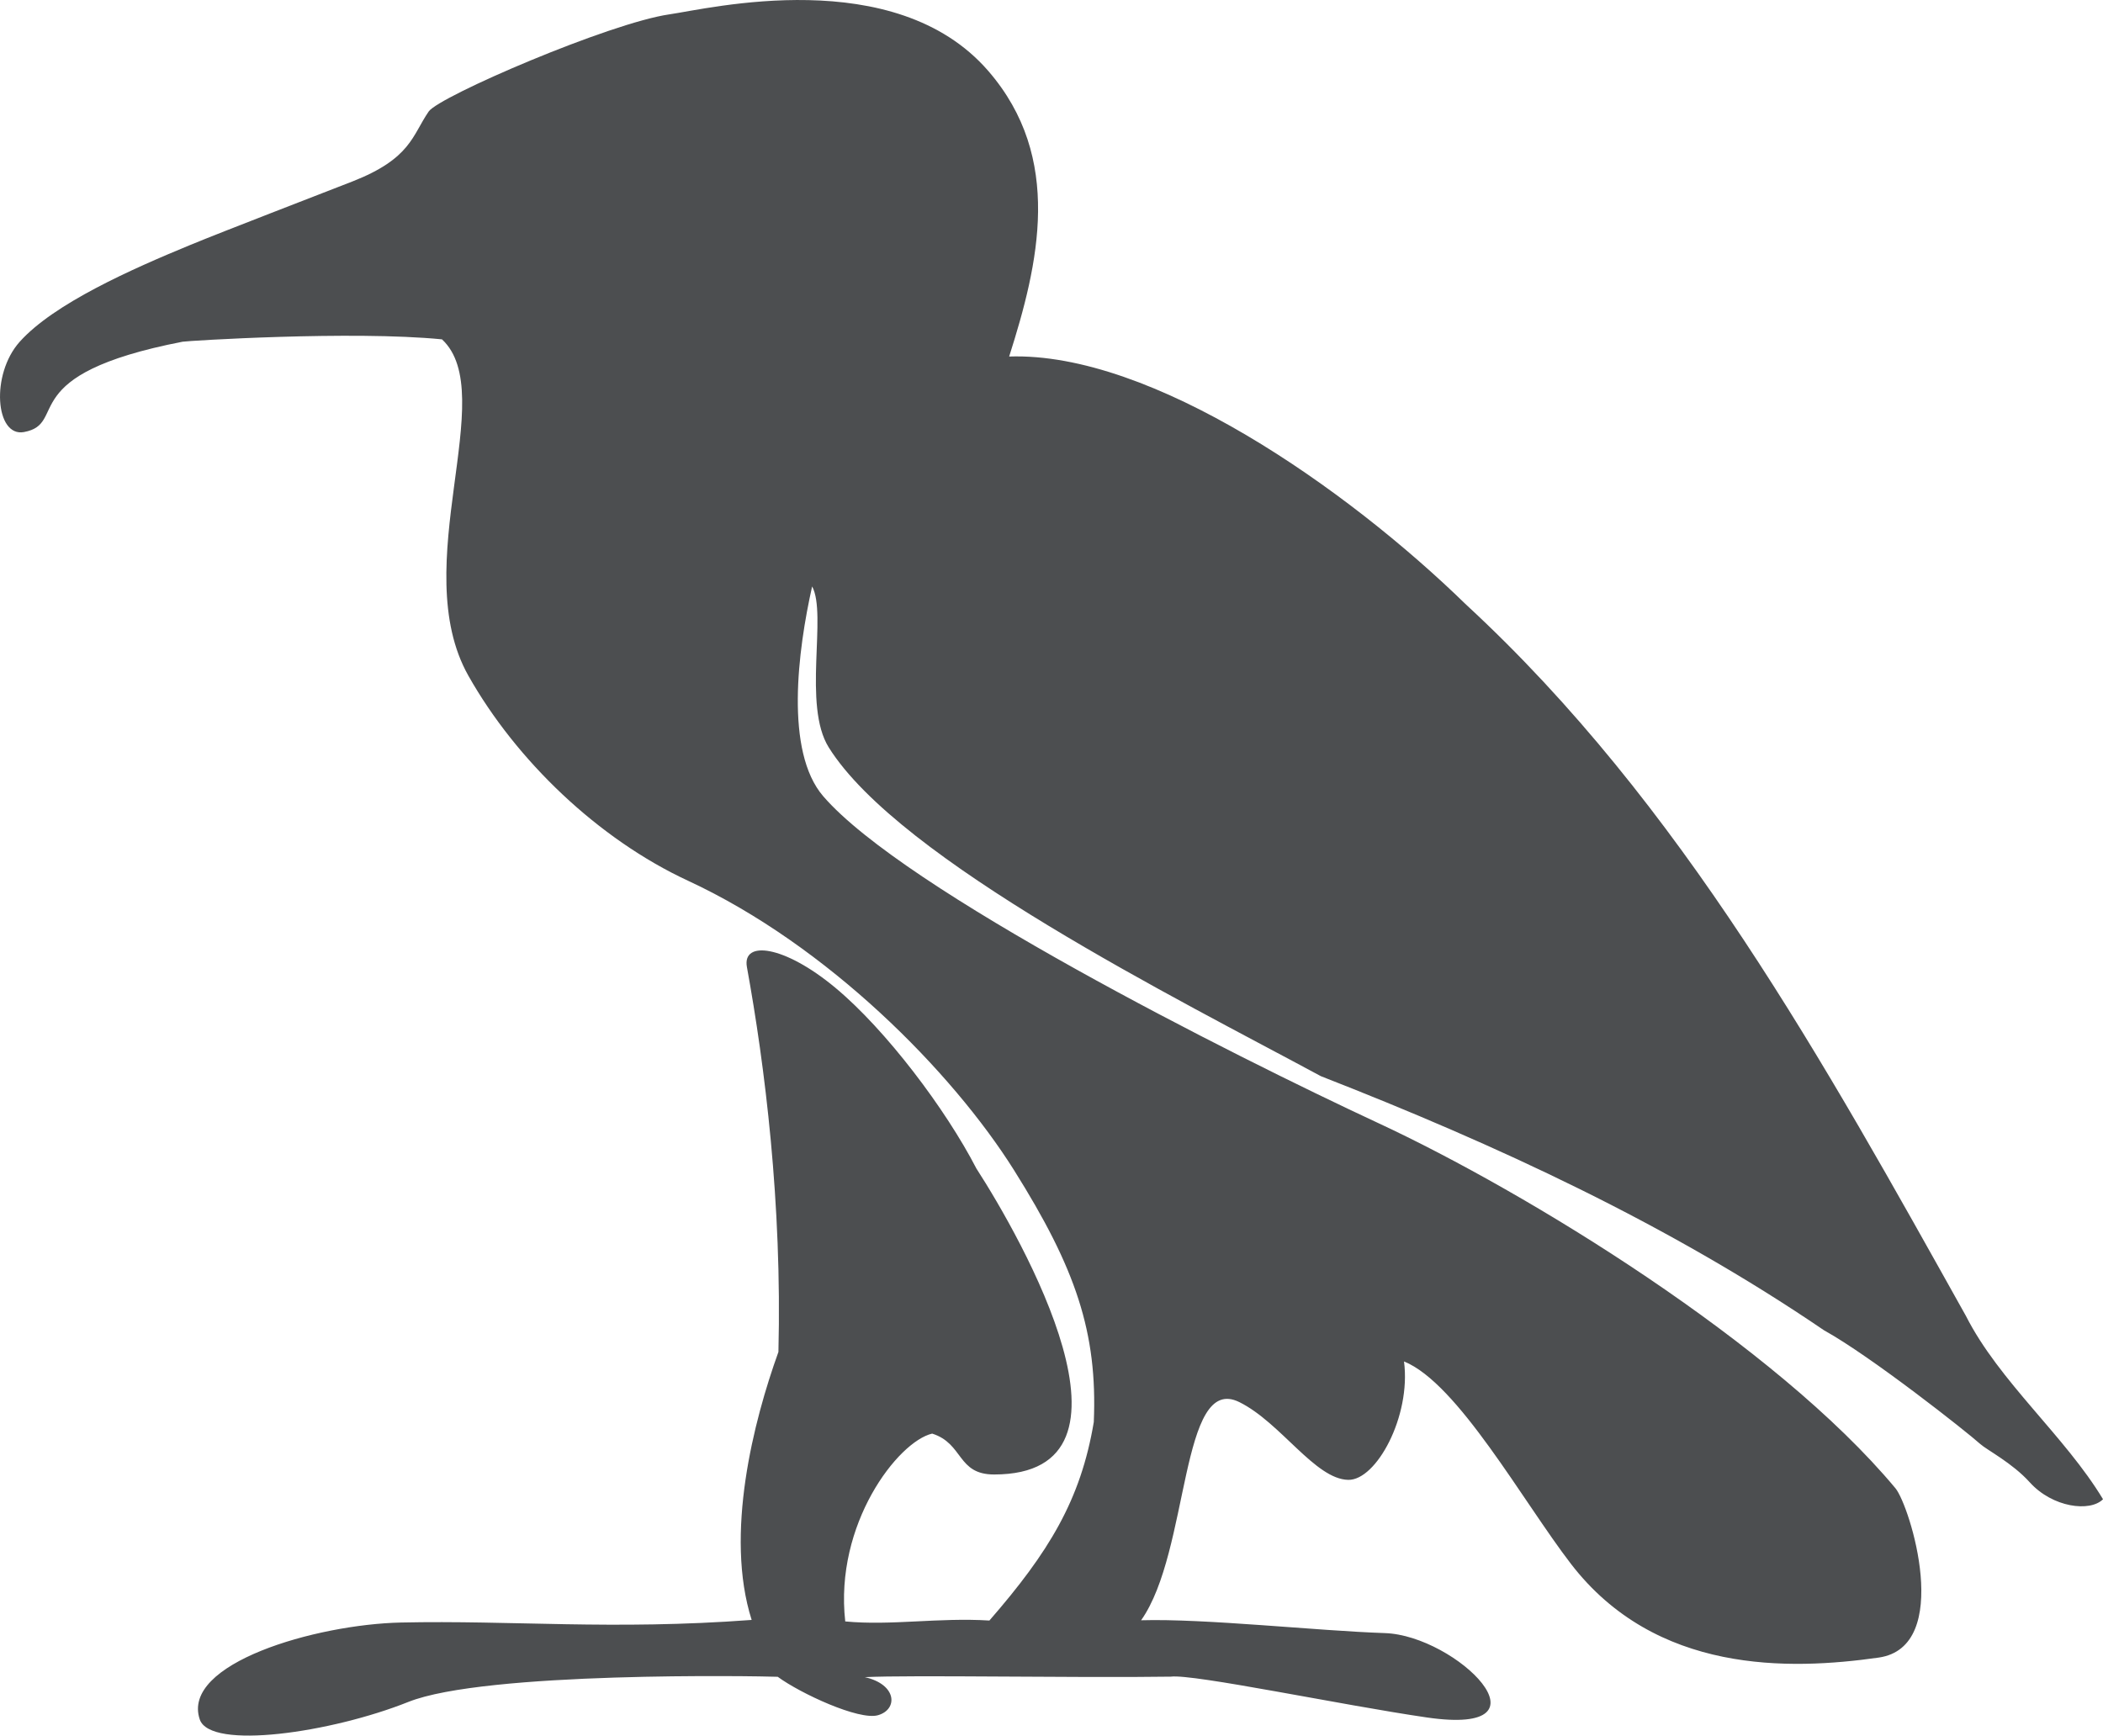
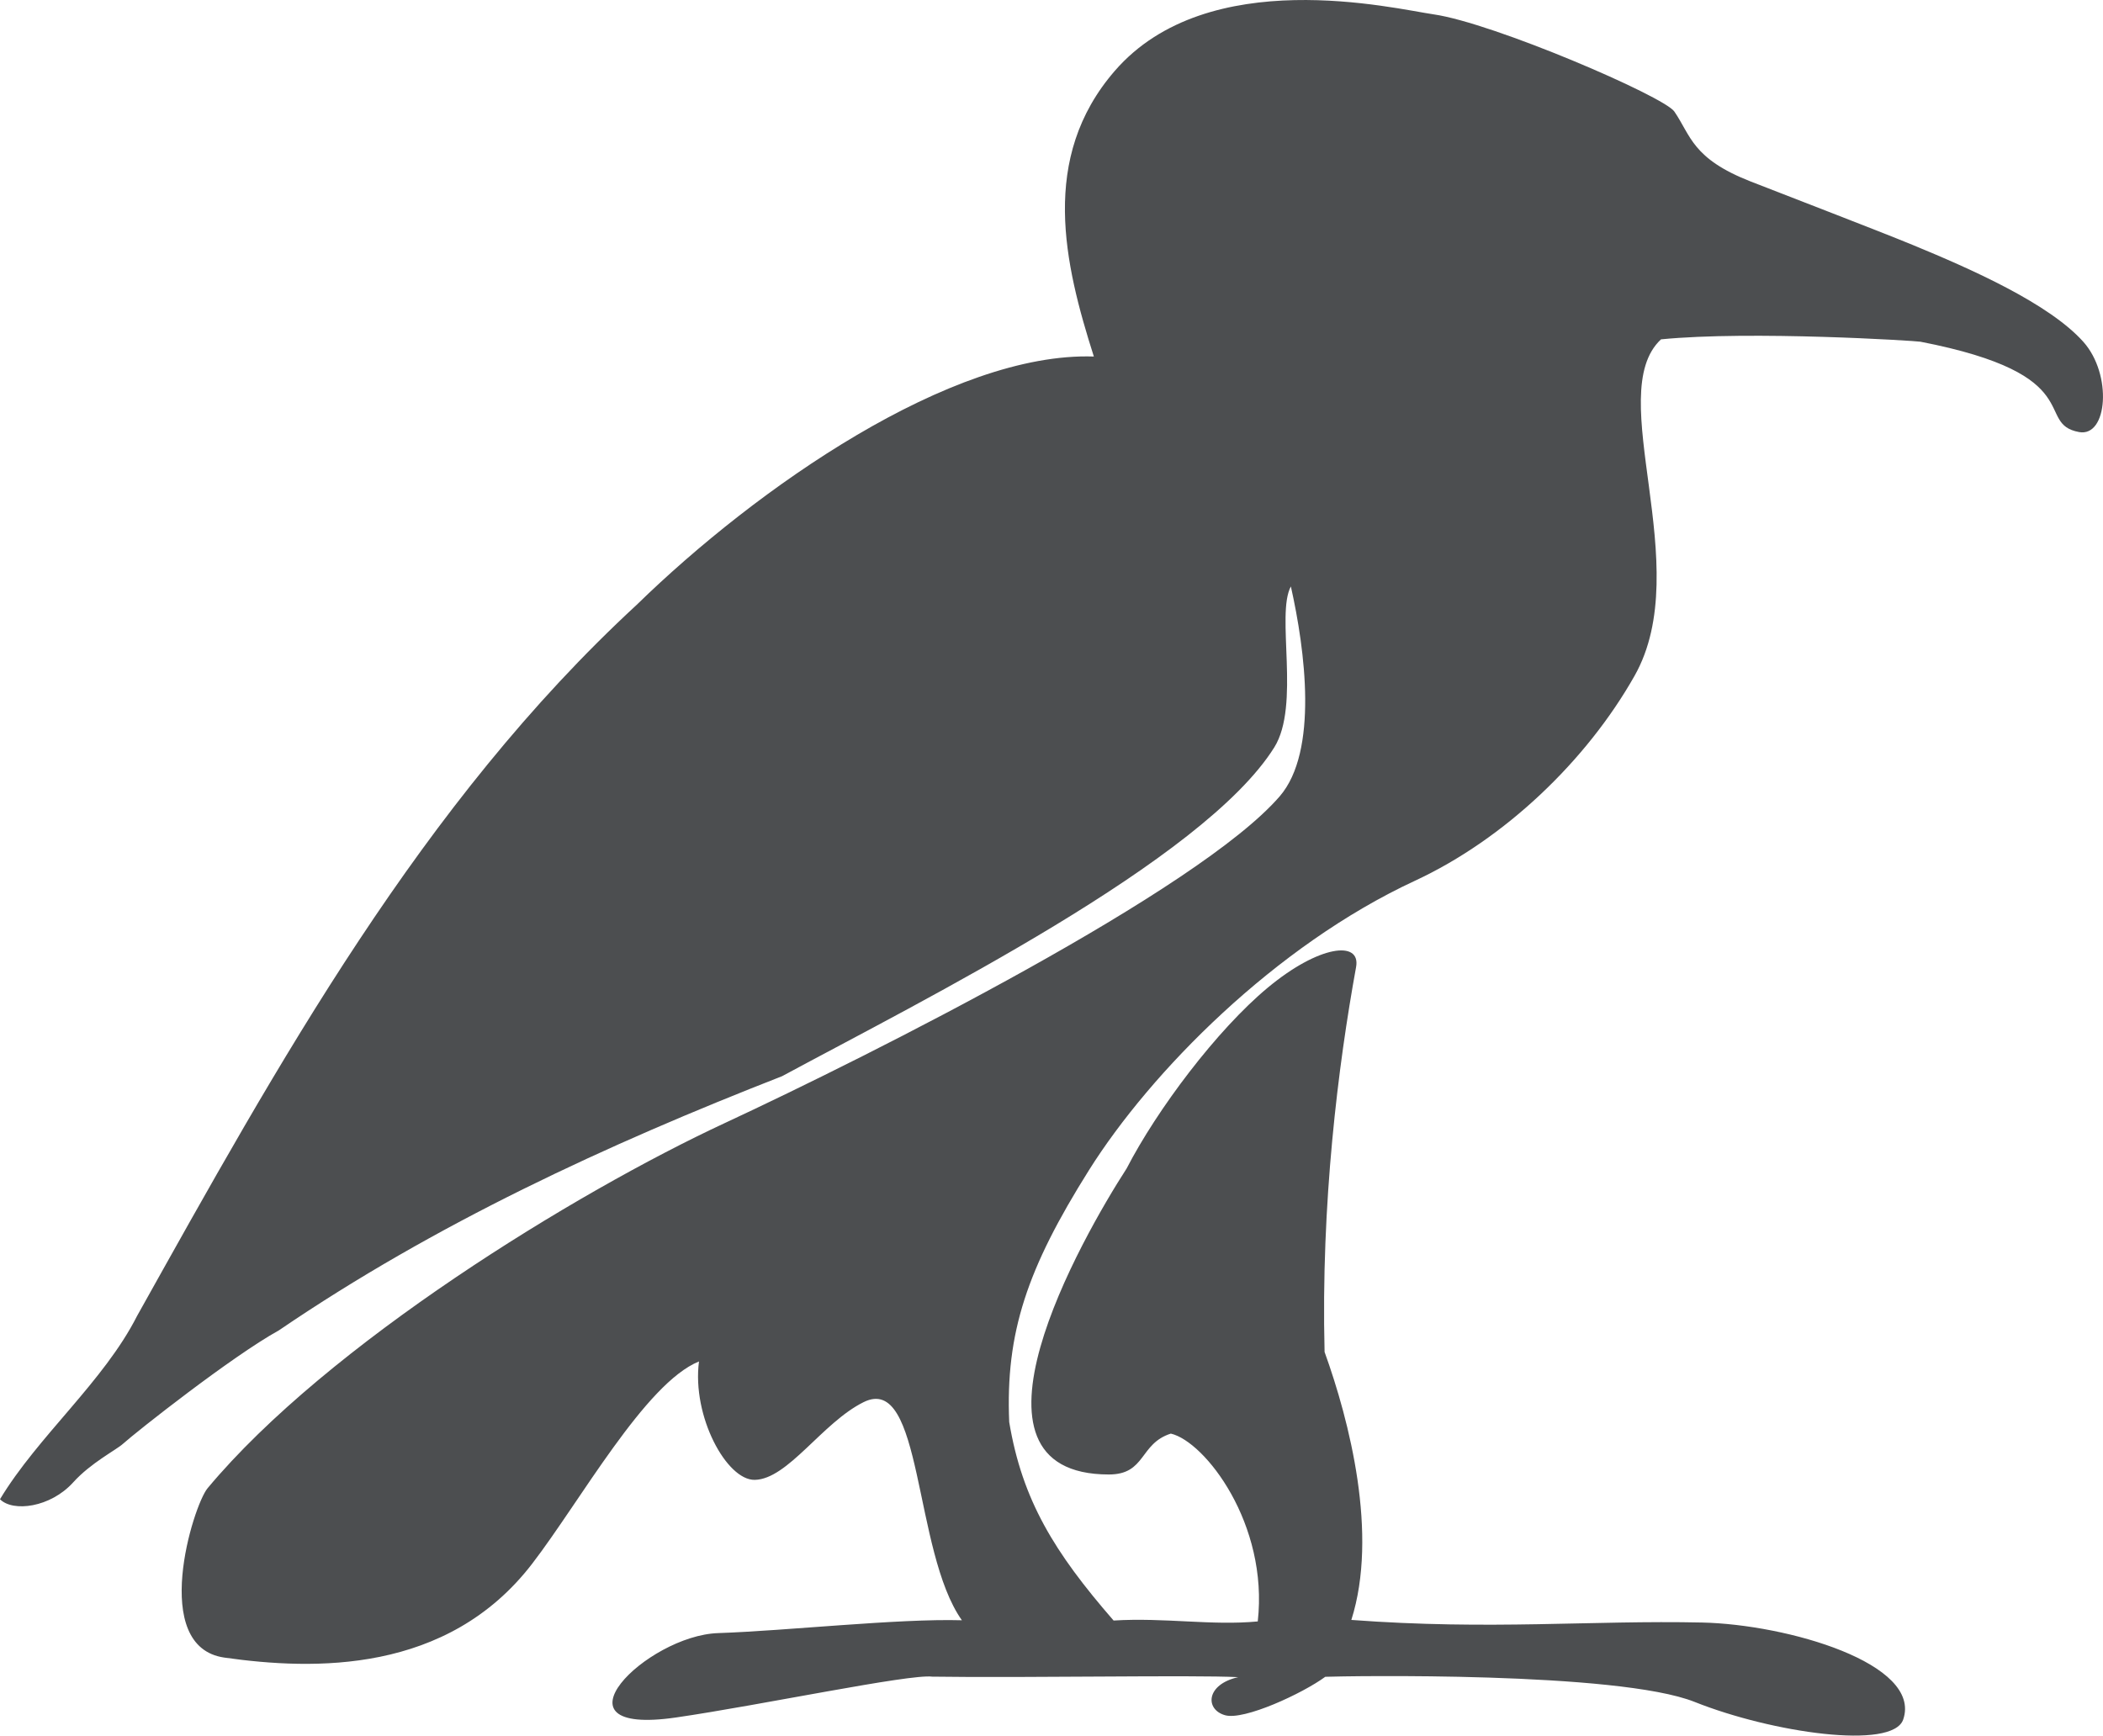
- <svg xmlns="http://www.w3.org/2000/svg" xmlns:xlink="http://www.w3.org/1999/xlink" width="406.03" height="335.139" id="svg2" version="1.0">
+ <svg xmlns="http://www.w3.org/2000/svg" xmlns:xlink="http://www.w3.org/1999/xlink" version="1.0" id="svg2" height="335.139" width="406.03">
  <defs id="defs4">
    <linearGradient id="linearGradient3606">
-       <stop style="stop-color:#7d86e7;stop-opacity:1;" offset="0" id="stop3616" />
-       <stop style="stop-color:#0011b7;stop-opacity:1;" offset="1" id="stop3612" />
+       <stop id="stop3616" offset="0" style="stop-color:#7d86e7;stop-opacity:1;" />
+       <stop id="stop3612" offset="1" style="stop-color:#0011b7;stop-opacity:1;" />
    </linearGradient>
-     <radialGradient xlink:href="#linearGradient3606" id="radialGradient3614" cx="43.432" cy="73.35" fx="43.432" fy="73.35" r="203.015" gradientTransform="matrix(1.168079,1.569219,-1.028586,0.7656482,145.7361,-70.81653)" gradientUnits="userSpaceOnUse" />
-     <radialGradient xlink:href="#linearGradient3606" id="radialGradient2894" gradientUnits="userSpaceOnUse" gradientTransform="matrix(1.168079,1.569219,-1.028586,0.7656482,-547.5761,-537.6259)" cx="43.432" cy="73.35" fx="43.432" fy="73.35" r="203.015" />
-     <radialGradient xlink:href="#linearGradient3606" id="radialGradient2902" gradientUnits="userSpaceOnUse" gradientTransform="matrix(1.168079,1.569219,-1.028586,0.7656482,-274.3456,-831.6245)" cx="43.432" cy="73.35" fx="43.432" fy="73.35" r="203.015" />
+     <radialGradient gradientUnits="userSpaceOnUse" gradientTransform="matrix(1.168079,1.569219,-1.028586,0.7656482,145.7361,-70.81653)" r="203.015" fy="73.35" fx="43.432" cy="73.35" cx="43.432" id="radialGradient3614" xlink:href="#linearGradient3606" />
+     <radialGradient r="203.015" fy="73.35" fx="43.432" cy="73.35" cx="43.432" gradientTransform="matrix(1.168079,1.569219,-1.028586,0.7656482,-547.5761,-537.6259)" gradientUnits="userSpaceOnUse" id="radialGradient2894" xlink:href="#linearGradient3606" />
+     <radialGradient r="203.015" fy="73.35" fx="43.432" cy="73.35" cx="43.432" gradientTransform="matrix(1.168079,1.569219,-1.028586,0.7656482,-274.3456,-831.6245)" gradientUnits="userSpaceOnUse" id="radialGradient2902" xlink:href="#linearGradient3606" />
  </defs>
-   <g style="display:inline" id="layer1" transform="translate(-34.72572,-35.07295)">
-     <g id="g2917" transform="translate(442.8571,772.5714)">
-       <path style="fill:#4c4e50;fill-opacity:1" d="m -369.561,-405.474 c -3.674,-10.797 22.38,-18.355 38.832,-18.717 21.438,-0.471 40.806,1.509 67.721,-0.502 -5.247,-16.512 0.362,-38.424 5.168,-51.745 0.721,-28.741 -2.622,-55.306 -6.082,-74.321 -0.949,-5.213 7.183,-4.223 17.024,3.953 9.841,8.176 21.39,23.537 27.277,34.941 8.562,13.235 34.725,59.092 3.418,59.087 -7.173,-0.001 -5.859,-5.966 -11.955,-7.894 -6.601,1.535 -18.896,17.471 -16.78,36.269 8.886,0.846 18.004,-0.784 27.831,-0.174 11.441,-13.154 17.637,-23.249 20.156,-38.328 0.731,-17.299 -3.472,-29.65 -15.403,-48.641 -11.932,-18.991 -35.966,-43.365 -62.926,-55.877 -17.344,-8.049 -33.159,-23.204 -42.413,-39.584 -11.937,-21.128 6.213,-54.446 -5.103,-64.964 -17.405,-1.718 -49.221,0.289 -50.079,0.456 -32.861,6.384 -21.865,15.812 -30.624,17.445 -5.523,1.03 -6.47,-11.112 -0.841,-17.418 6.604,-7.398 21.702,-14.073 32.917,-18.697 6.937,-2.86 23.881,-9.351 31.355,-12.283 11.273,-4.422 11.498,-8.832 14.704,-13.5 2.009,-2.926 34.959,-17.111 46.506,-18.764 7.556,-1.082 43.48,-9.872 61.508,10.903 14.606,16.832 9.747,37.315 4.057,55.174 27.485,-0.923 65.142,25.396 88.246,47.929 41.578,38.386 69.192,88.505 96.485,137.34 6.434,12.682 19.117,23.19 26.463,35.389 -2.501,2.515 -9.736,1.612 -14.134,-3.26 -3.407,-3.773 -8.272,-6.239 -9.586,-7.422 -2.614,-2.354 -21.037,-16.903 -30.138,-21.937 -30.125,-20.523 -63.313,-35.86 -97.152,-49.076 -27.264,-14.717 -81.33,-41.612 -95.014,-63.482 -5.091,-8.137 -0.271,-25.699 -3.209,-31.082 -2.759,12.296 -5.329,31.846 2.145,40.513 15.614,18.105 78.702,49.865 107.191,63.124 28.782,13.395 76.673,42.737 99.817,70.494 2.798,3.356 11.261,30.645 -3.248,32.706 -17.25,2.45 -43.032,3.177 -59.401,-18.103 -9.282,-12.066 -21.865,-34.898 -32.228,-39.085 1.387,10.6 -5.351,22.976 -10.769,22.866 -6.408,-0.126 -13.025,-11.046 -21.019,-15.01 -11.487,-5.697 -9.536,28.811 -18.97,42.122 12.362,-0.354 33.841,2.035 47.061,2.478 13.819,0.463 33.512,19.979 8.135,16.295 -16.397,-2.381 -45.073,-8.439 -49.47,-7.885 -18.37,0.269 -50.163,-0.353 -59.069,0.097 6.257,1.415 6.419,6.254 2.529,7.353 -3.655,1.033 -14.936,-4.187 -19.347,-7.422 -3.78,-0.141 -56.467,-1.075 -71.336,4.861 -14.869,5.935 -38.222,9.336 -40.249,3.38 z" id="path2900" />
+   <g transform="translate(-34.72572,-35.07295)" id="layer1" style="display:inline">
+     <g transform="matrix(-1,0,0,1,32.62452,772.5714)" id="g2917">
+       <path id="path2900" d="m -369.561,-405.474 c -3.674,-10.797 22.38,-18.355 38.832,-18.717 21.438,-0.471 40.806,1.509 67.721,-0.502 -5.247,-16.512 0.362,-38.424 5.168,-51.745 0.721,-28.741 -2.622,-55.306 -6.082,-74.321 -0.949,-5.213 7.183,-4.223 17.024,3.953 9.841,8.176 21.39,23.537 27.277,34.941 8.562,13.235 34.725,59.092 3.418,59.087 -7.173,-0.001 -5.859,-5.966 -11.955,-7.894 -6.601,1.535 -18.896,17.471 -16.78,36.269 8.886,0.846 18.004,-0.784 27.831,-0.174 11.441,-13.154 17.637,-23.249 20.156,-38.328 0.731,-17.299 -3.472,-29.65 -15.403,-48.641 -11.932,-18.991 -35.966,-43.365 -62.926,-55.877 -17.344,-8.049 -33.159,-23.204 -42.413,-39.584 -11.937,-21.128 6.213,-54.446 -5.103,-64.964 -17.405,-1.718 -49.221,0.289 -50.079,0.456 -32.861,6.384 -21.865,15.812 -30.624,17.445 -5.523,1.03 -6.47,-11.112 -0.841,-17.418 6.604,-7.398 21.702,-14.073 32.917,-18.697 6.937,-2.86 23.881,-9.351 31.355,-12.283 11.273,-4.422 11.498,-8.832 14.704,-13.5 2.009,-2.926 34.959,-17.111 46.506,-18.764 7.556,-1.082 43.48,-9.872 61.508,10.903 14.606,16.832 9.747,37.315 4.057,55.174 27.485,-0.923 65.142,25.396 88.246,47.929 41.578,38.386 69.192,88.505 96.485,137.34 6.434,12.682 19.117,23.19 26.463,35.389 -2.501,2.515 -9.736,1.612 -14.134,-3.26 -3.407,-3.773 -8.272,-6.239 -9.586,-7.422 -2.614,-2.354 -21.037,-16.903 -30.138,-21.937 -30.125,-20.523 -63.313,-35.86 -97.152,-49.076 -27.264,-14.717 -81.33,-41.612 -95.014,-63.482 -5.091,-8.137 -0.271,-25.699 -3.209,-31.082 -2.759,12.296 -5.329,31.846 2.145,40.513 15.614,18.105 78.702,49.865 107.191,63.124 28.782,13.395 76.673,42.737 99.817,70.494 2.798,3.356 11.261,30.645 -3.248,32.706 -17.25,2.45 -43.032,3.177 -59.401,-18.103 -9.282,-12.066 -21.865,-34.898 -32.228,-39.085 1.387,10.6 -5.351,22.976 -10.769,22.866 -6.408,-0.126 -13.025,-11.046 -21.019,-15.01 -11.487,-5.697 -9.536,28.811 -18.97,42.122 12.362,-0.354 33.841,2.035 47.061,2.478 13.819,0.463 33.512,19.979 8.135,16.295 -16.397,-2.381 -45.073,-8.439 -49.47,-7.885 -18.37,0.269 -50.163,-0.353 -59.069,0.097 6.257,1.415 6.419,6.254 2.529,7.353 -3.655,1.033 -14.936,-4.187 -19.347,-7.422 -3.78,-0.141 -56.467,-1.075 -71.336,4.861 -14.869,5.935 -38.222,9.336 -40.249,3.38 z" style="fill:#4c4e50;fill-opacity:1" />
    </g>
  </g>
</svg>
